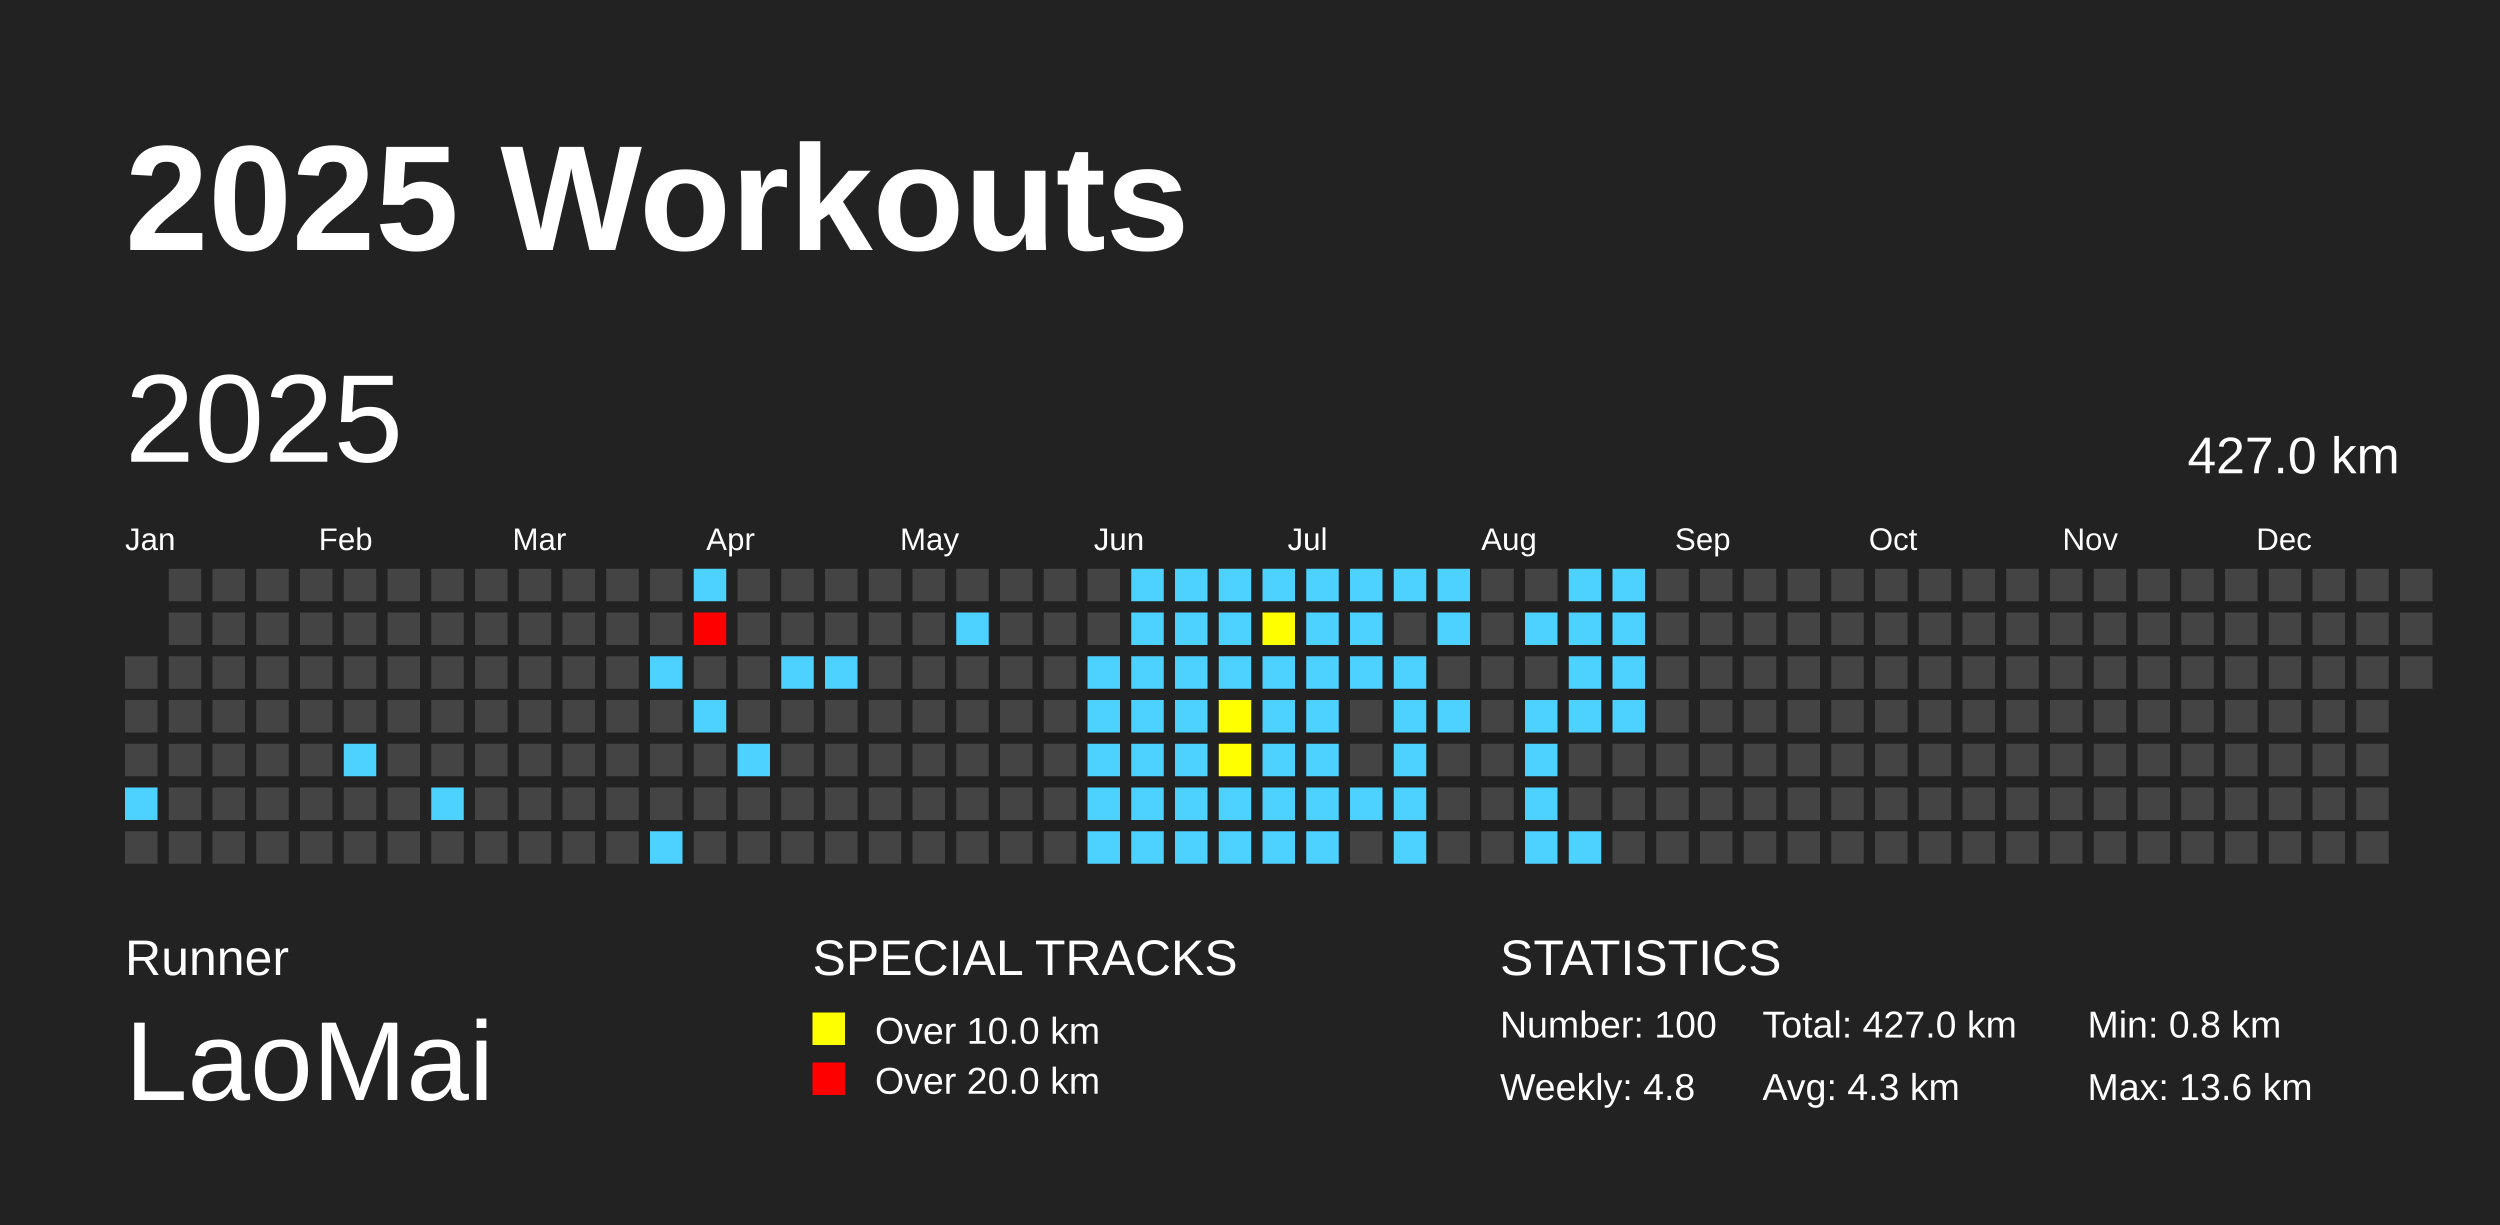
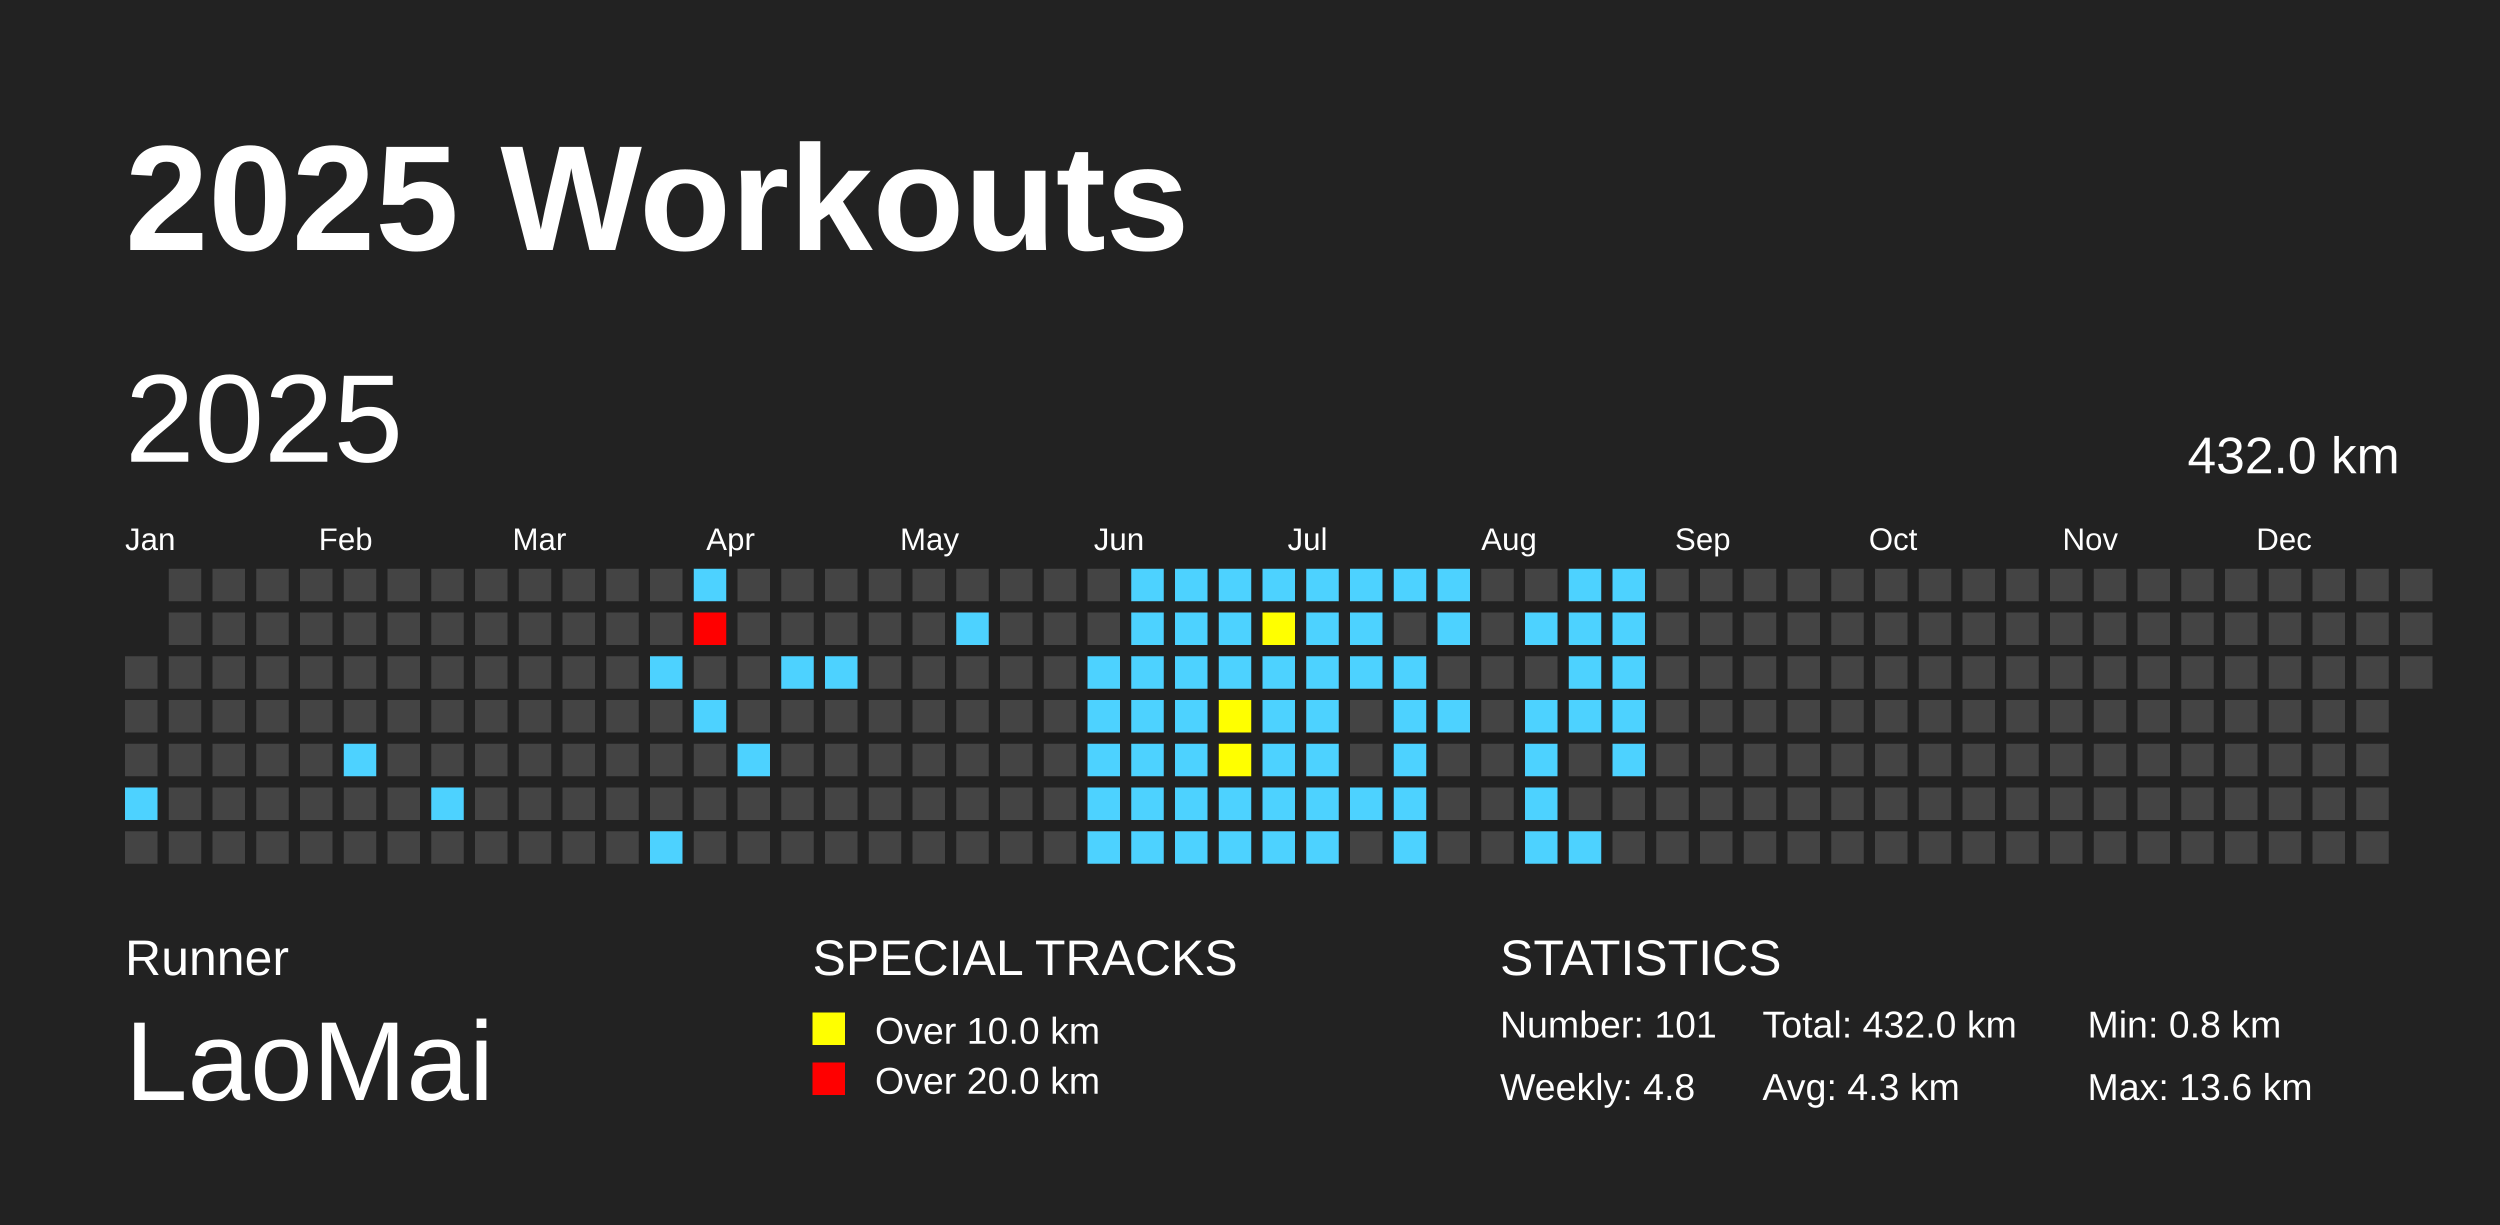
<svg xmlns="http://www.w3.org/2000/svg" baseProfile="full" height="98mm" version="1.1" viewBox="0,0,200,98" width="200mm">
  <defs />
  <rect fill="#222222" height="98" width="200" x="0" y="0" />
  <text fill="#FFFFFF" style="font-size:12px; font-family:Arial; font-weight:bold;" x="10" y="20">2025 Workouts</text>
  <text fill="#FFFFFF" style="font-size:4px; font-family:Arial" x="10" y="78">Runner</text>
  <text fill="#FFFFFF" style="font-size:9px; font-family:Arial" x="10" y="88">LaoMai</text>
  <text fill="#FFFFFF" style="font-size:4px; font-family:Arial" x="65" y="78">SPECIAL TRACKS</text>
  <rect fill="yellow" height="2.6" width="2.6" x="65" y="81" />
  <text fill="#FFFFFF" style="font-size:3px; font-family:Arial" x="70" y="83.5">Over 10.0 km</text>
  <rect fill="red" height="2.6" width="2.6" x="65" y="85" />
  <text fill="#FFFFFF" style="font-size:3px; font-family:Arial" x="70" y="87.5">Over 20.0 km</text>
  <text fill="#FFFFFF" style="font-size:4px; font-family:Arial" x="120" y="78">STATISTICS</text>
-   <text fill="#FFFFFF" style="font-size:3px; font-family:Arial" x="120" y="83">Number: 100</text>
+   <text fill="#FFFFFF" style="font-size:3px; font-family:Arial" x="120" y="83">Number: 101</text>
  <text fill="#FFFFFF" style="font-size:3px; font-family:Arial" x="120" y="88">Weekly: 4.8</text>
-   <text fill="#FFFFFF" style="font-size:3px; font-family:Arial" x="141" y="83">Total: 427.0 km</text>
+   <text fill="#FFFFFF" style="font-size:3px; font-family:Arial" x="141" y="83">Total: 432.0 km</text>
  <text fill="#FFFFFF" style="font-size:3px; font-family:Arial" x="141" y="88">Avg: 4.3 km</text>
  <text fill="#FFFFFF" style="font-size:3px; font-family:Arial" x="167" y="83">Min: 0.8 km</text>
  <text fill="#FFFFFF" style="font-size:3px; font-family:Arial" x="167" y="88">Max: 13.6 km</text>
  <text dominant-baseline="hanging" fill="#FFFFFF" style="font-size:10.0px; font-family:Arial;" x="10" y="30">2025</text>
-   <text dominant-baseline="hanging" fill="#FFFFFF" style="font-size:4.125px; font-family:Arial;" x="175" y="35">427.0 km</text>
+   <text dominant-baseline="hanging" fill="#FFFFFF" style="font-size:4.125px; font-family:Arial;" x="175" y="35">432.0 km</text>
  <text fill="#FFFFFF" style="font-size:2.5px; font-family:Arial" x="10.0" y="44">Jan</text>
  <text fill="#FFFFFF" style="font-size:2.5px; font-family:Arial" x="25.5" y="44">Feb</text>
  <text fill="#FFFFFF" style="font-size:2.5px; font-family:Arial" x="41.0" y="44">Mar</text>
  <text fill="#FFFFFF" style="font-size:2.5px; font-family:Arial" x="56.5" y="44">Apr</text>
  <text fill="#FFFFFF" style="font-size:2.5px; font-family:Arial" x="72.0" y="44">May</text>
  <text fill="#FFFFFF" style="font-size:2.5px; font-family:Arial" x="87.5" y="44">Jun</text>
  <text fill="#FFFFFF" style="font-size:2.5px; font-family:Arial" x="103.0" y="44">Jul</text>
  <text fill="#FFFFFF" style="font-size:2.5px; font-family:Arial" x="118.5" y="44">Aug</text>
  <text fill="#FFFFFF" style="font-size:2.5px; font-family:Arial" x="134.0" y="44">Sep</text>
  <text fill="#FFFFFF" style="font-size:2.5px; font-family:Arial" x="149.5" y="44">Oct</text>
  <text fill="#FFFFFF" style="font-size:2.5px; font-family:Arial" x="165.0" y="44">Nov</text>
  <text fill="#FFFFFF" style="font-size:2.5px; font-family:Arial" x="180.5" y="44">Dec</text>
  <rect fill="#444444" height="2.6" width="2.6" x="10.0" y="52.5" />
  <rect fill="#444444" height="2.6" width="2.6" x="10.0" y="56.0" />
  <rect fill="#444444" height="2.6" width="2.6" x="10.0" y="59.5" />
  <rect fill="#4DD2FF" height="2.6" width="2.6" x="10.0" y="63.0" />
  <rect fill="#444444" height="2.6" width="2.6" x="10.0" y="66.5" />
  <rect fill="#444444" height="2.6" width="2.6" x="13.5" y="45.5" />
  <rect fill="#444444" height="2.6" width="2.6" x="13.5" y="49.0" />
  <rect fill="#444444" height="2.6" width="2.6" x="13.5" y="52.5" />
  <rect fill="#444444" height="2.6" width="2.6" x="13.5" y="56.0" />
  <rect fill="#444444" height="2.6" width="2.6" x="13.5" y="59.5" />
  <rect fill="#444444" height="2.6" width="2.6" x="13.5" y="63.0" />
  <rect fill="#444444" height="2.6" width="2.6" x="13.5" y="66.5" />
  <rect fill="#444444" height="2.6" width="2.6" x="17.0" y="45.5" />
  <rect fill="#444444" height="2.6" width="2.6" x="17.0" y="49.0" />
  <rect fill="#444444" height="2.6" width="2.6" x="17.0" y="52.5" />
  <rect fill="#444444" height="2.6" width="2.6" x="17.0" y="56.0" />
  <rect fill="#444444" height="2.6" width="2.6" x="17.0" y="59.5" />
  <rect fill="#444444" height="2.6" width="2.6" x="17.0" y="63.0" />
  <rect fill="#444444" height="2.6" width="2.6" x="17.0" y="66.5" />
  <rect fill="#444444" height="2.6" width="2.6" x="20.5" y="45.5" />
  <rect fill="#444444" height="2.6" width="2.6" x="20.5" y="49.0" />
  <rect fill="#444444" height="2.6" width="2.6" x="20.5" y="52.5" />
  <rect fill="#444444" height="2.6" width="2.6" x="20.5" y="56.0" />
  <rect fill="#444444" height="2.6" width="2.6" x="20.5" y="59.5" />
  <rect fill="#444444" height="2.6" width="2.6" x="20.5" y="63.0" />
  <rect fill="#444444" height="2.6" width="2.6" x="20.5" y="66.5" />
  <rect fill="#444444" height="2.6" width="2.6" x="24.0" y="45.5" />
  <rect fill="#444444" height="2.6" width="2.6" x="24.0" y="49.0" />
  <rect fill="#444444" height="2.6" width="2.6" x="24.0" y="52.5" />
  <rect fill="#444444" height="2.6" width="2.6" x="24.0" y="56.0" />
  <rect fill="#444444" height="2.6" width="2.6" x="24.0" y="59.5" />
  <rect fill="#444444" height="2.6" width="2.6" x="24.0" y="63.0" />
  <rect fill="#444444" height="2.6" width="2.6" x="24.0" y="66.5" />
  <rect fill="#444444" height="2.6" width="2.6" x="27.5" y="45.5" />
  <rect fill="#444444" height="2.6" width="2.6" x="27.5" y="49.0" />
  <rect fill="#444444" height="2.6" width="2.6" x="27.5" y="52.5" />
  <rect fill="#444444" height="2.6" width="2.6" x="27.5" y="56.0" />
  <rect fill="#4DD2FF" height="2.6" width="2.6" x="27.5" y="59.5" />
  <rect fill="#444444" height="2.6" width="2.6" x="27.5" y="63.0" />
  <rect fill="#444444" height="2.6" width="2.6" x="27.5" y="66.5" />
  <rect fill="#444444" height="2.6" width="2.6" x="31.0" y="45.5" />
  <rect fill="#444444" height="2.6" width="2.6" x="31.0" y="49.0" />
  <rect fill="#444444" height="2.6" width="2.6" x="31.0" y="52.5" />
  <rect fill="#444444" height="2.6" width="2.6" x="31.0" y="56.0" />
  <rect fill="#444444" height="2.6" width="2.6" x="31.0" y="59.5" />
  <rect fill="#444444" height="2.6" width="2.6" x="31.0" y="63.0" />
  <rect fill="#444444" height="2.6" width="2.6" x="31.0" y="66.5" />
  <rect fill="#444444" height="2.6" width="2.6" x="34.5" y="45.5" />
  <rect fill="#444444" height="2.6" width="2.6" x="34.5" y="49.0" />
  <rect fill="#444444" height="2.6" width="2.6" x="34.5" y="52.5" />
  <rect fill="#444444" height="2.6" width="2.6" x="34.5" y="56.0" />
  <rect fill="#444444" height="2.6" width="2.6" x="34.5" y="59.5" />
  <rect fill="#4DD2FF" height="2.6" width="2.6" x="34.5" y="63.0" />
  <rect fill="#444444" height="2.6" width="2.6" x="34.5" y="66.5" />
  <rect fill="#444444" height="2.6" width="2.6" x="38.0" y="45.5" />
  <rect fill="#444444" height="2.6" width="2.6" x="38.0" y="49.0" />
  <rect fill="#444444" height="2.6" width="2.6" x="38.0" y="52.5" />
  <rect fill="#444444" height="2.6" width="2.6" x="38.0" y="56.0" />
  <rect fill="#444444" height="2.6" width="2.6" x="38.0" y="59.5" />
  <rect fill="#444444" height="2.6" width="2.6" x="38.0" y="63.0" />
  <rect fill="#444444" height="2.6" width="2.6" x="38.0" y="66.5" />
  <rect fill="#444444" height="2.6" width="2.6" x="41.5" y="45.5" />
  <rect fill="#444444" height="2.6" width="2.6" x="41.5" y="49.0" />
  <rect fill="#444444" height="2.6" width="2.6" x="41.5" y="52.5" />
  <rect fill="#444444" height="2.6" width="2.6" x="41.5" y="56.0" />
  <rect fill="#444444" height="2.6" width="2.6" x="41.5" y="59.5" />
  <rect fill="#444444" height="2.6" width="2.6" x="41.5" y="63.0" />
  <rect fill="#444444" height="2.6" width="2.6" x="41.5" y="66.5" />
  <rect fill="#444444" height="2.6" width="2.6" x="45.0" y="45.5" />
  <rect fill="#444444" height="2.6" width="2.6" x="45.0" y="49.0" />
  <rect fill="#444444" height="2.6" width="2.6" x="45.0" y="52.5" />
  <rect fill="#444444" height="2.6" width="2.6" x="45.0" y="56.0" />
  <rect fill="#444444" height="2.6" width="2.6" x="45.0" y="59.5" />
  <rect fill="#444444" height="2.6" width="2.6" x="45.0" y="63.0" />
  <rect fill="#444444" height="2.6" width="2.6" x="45.0" y="66.5" />
  <rect fill="#444444" height="2.6" width="2.6" x="48.5" y="45.5" />
  <rect fill="#444444" height="2.6" width="2.6" x="48.5" y="49.0" />
  <rect fill="#444444" height="2.6" width="2.6" x="48.5" y="52.5" />
  <rect fill="#444444" height="2.6" width="2.6" x="48.5" y="56.0" />
  <rect fill="#444444" height="2.6" width="2.6" x="48.5" y="59.5" />
  <rect fill="#444444" height="2.6" width="2.6" x="48.5" y="63.0" />
  <rect fill="#444444" height="2.6" width="2.6" x="48.5" y="66.5" />
  <rect fill="#444444" height="2.6" width="2.6" x="52.0" y="45.5" />
  <rect fill="#444444" height="2.6" width="2.6" x="52.0" y="49.0" />
  <rect fill="#4DD2FF" height="2.6" width="2.6" x="52.0" y="52.5" />
  <rect fill="#444444" height="2.6" width="2.6" x="52.0" y="56.0" />
  <rect fill="#444444" height="2.6" width="2.6" x="52.0" y="59.5" />
  <rect fill="#444444" height="2.6" width="2.6" x="52.0" y="63.0" />
  <rect fill="#4DD2FF" height="2.6" width="2.6" x="52.0" y="66.5" />
  <rect fill="#4DD2FF" height="2.6" width="2.6" x="55.5" y="45.5" />
  <rect fill="red" height="2.6" width="2.6" x="55.5" y="49.0" />
  <rect fill="#444444" height="2.6" width="2.6" x="55.5" y="52.5" />
  <rect fill="#4DD2FF" height="2.6" width="2.6" x="55.5" y="56.0" />
  <rect fill="#444444" height="2.6" width="2.6" x="55.5" y="59.5" />
  <rect fill="#444444" height="2.6" width="2.6" x="55.5" y="63.0" />
  <rect fill="#444444" height="2.6" width="2.6" x="55.5" y="66.5" />
  <rect fill="#444444" height="2.6" width="2.6" x="59.0" y="45.5" />
  <rect fill="#444444" height="2.6" width="2.6" x="59.0" y="49.0" />
  <rect fill="#444444" height="2.6" width="2.6" x="59.0" y="52.5" />
  <rect fill="#444444" height="2.6" width="2.6" x="59.0" y="56.0" />
  <rect fill="#4DD2FF" height="2.6" width="2.6" x="59.0" y="59.5" />
  <rect fill="#444444" height="2.6" width="2.6" x="59.0" y="63.0" />
  <rect fill="#444444" height="2.6" width="2.6" x="59.0" y="66.5" />
  <rect fill="#444444" height="2.6" width="2.6" x="62.5" y="45.5" />
  <rect fill="#444444" height="2.6" width="2.6" x="62.5" y="49.0" />
  <rect fill="#4DD2FF" height="2.6" width="2.6" x="62.5" y="52.5" />
  <rect fill="#444444" height="2.6" width="2.6" x="62.5" y="56.0" />
  <rect fill="#444444" height="2.6" width="2.6" x="62.5" y="59.5" />
  <rect fill="#444444" height="2.6" width="2.6" x="62.5" y="63.0" />
  <rect fill="#444444" height="2.6" width="2.6" x="62.5" y="66.5" />
  <rect fill="#444444" height="2.6" width="2.6" x="66.0" y="45.5" />
  <rect fill="#444444" height="2.6" width="2.6" x="66.0" y="49.0" />
  <rect fill="#4DD2FF" height="2.6" width="2.6" x="66.0" y="52.5" />
  <rect fill="#444444" height="2.6" width="2.6" x="66.0" y="56.0" />
  <rect fill="#444444" height="2.6" width="2.6" x="66.0" y="59.5" />
  <rect fill="#444444" height="2.6" width="2.6" x="66.0" y="63.0" />
  <rect fill="#444444" height="2.6" width="2.6" x="66.0" y="66.5" />
  <rect fill="#444444" height="2.6" width="2.6" x="69.5" y="45.5" />
  <rect fill="#444444" height="2.6" width="2.6" x="69.5" y="49.0" />
  <rect fill="#444444" height="2.6" width="2.6" x="69.5" y="52.5" />
  <rect fill="#444444" height="2.6" width="2.6" x="69.5" y="56.0" />
  <rect fill="#444444" height="2.6" width="2.6" x="69.5" y="59.5" />
  <rect fill="#444444" height="2.6" width="2.6" x="69.5" y="63.0" />
  <rect fill="#444444" height="2.6" width="2.6" x="69.5" y="66.5" />
  <rect fill="#444444" height="2.6" width="2.6" x="73.0" y="45.5" />
  <rect fill="#444444" height="2.6" width="2.6" x="73.0" y="49.0" />
  <rect fill="#444444" height="2.6" width="2.6" x="73.0" y="52.5" />
  <rect fill="#444444" height="2.6" width="2.6" x="73.0" y="56.0" />
  <rect fill="#444444" height="2.6" width="2.6" x="73.0" y="59.5" />
  <rect fill="#444444" height="2.6" width="2.6" x="73.0" y="63.0" />
  <rect fill="#444444" height="2.6" width="2.6" x="73.0" y="66.5" />
  <rect fill="#444444" height="2.6" width="2.6" x="76.5" y="45.5" />
  <rect fill="#4DD2FF" height="2.6" width="2.6" x="76.5" y="49.0" />
  <rect fill="#444444" height="2.6" width="2.6" x="76.5" y="52.5" />
  <rect fill="#444444" height="2.6" width="2.6" x="76.5" y="56.0" />
  <rect fill="#444444" height="2.6" width="2.6" x="76.5" y="59.5" />
  <rect fill="#444444" height="2.6" width="2.6" x="76.5" y="63.0" />
  <rect fill="#444444" height="2.6" width="2.6" x="76.5" y="66.5" />
  <rect fill="#444444" height="2.6" width="2.6" x="80.0" y="45.5" />
  <rect fill="#444444" height="2.6" width="2.6" x="80.0" y="49.0" />
  <rect fill="#444444" height="2.6" width="2.6" x="80.0" y="52.5" />
  <rect fill="#444444" height="2.6" width="2.6" x="80.0" y="56.0" />
  <rect fill="#444444" height="2.6" width="2.6" x="80.0" y="59.5" />
  <rect fill="#444444" height="2.6" width="2.6" x="80.0" y="63.0" />
  <rect fill="#444444" height="2.6" width="2.6" x="80.0" y="66.5" />
  <rect fill="#444444" height="2.6" width="2.6" x="83.5" y="45.5" />
  <rect fill="#444444" height="2.6" width="2.6" x="83.5" y="49.0" />
  <rect fill="#444444" height="2.6" width="2.6" x="83.5" y="52.5" />
  <rect fill="#444444" height="2.6" width="2.6" x="83.5" y="56.0" />
  <rect fill="#444444" height="2.6" width="2.6" x="83.5" y="59.5" />
  <rect fill="#444444" height="2.6" width="2.6" x="83.5" y="63.0" />
  <rect fill="#444444" height="2.6" width="2.6" x="83.5" y="66.5" />
  <rect fill="#444444" height="2.6" width="2.6" x="87.0" y="45.5" />
  <rect fill="#444444" height="2.6" width="2.6" x="87.0" y="49.0" />
  <rect fill="#4DD2FF" height="2.6" width="2.6" x="87.0" y="52.5" />
  <rect fill="#4DD2FF" height="2.6" width="2.6" x="87.0" y="56.0" />
  <rect fill="#4DD2FF" height="2.6" width="2.6" x="87.0" y="59.5" />
  <rect fill="#4DD2FF" height="2.6" width="2.6" x="87.0" y="63.0" />
  <rect fill="#4DD2FF" height="2.6" width="2.6" x="87.0" y="66.5" />
  <rect fill="#4DD2FF" height="2.6" width="2.6" x="90.5" y="45.5" />
  <rect fill="#4DD2FF" height="2.6" width="2.6" x="90.5" y="49.0" />
  <rect fill="#4DD2FF" height="2.6" width="2.6" x="90.5" y="52.5" />
  <rect fill="#4DD2FF" height="2.6" width="2.6" x="90.5" y="56.0" />
  <rect fill="#4DD2FF" height="2.6" width="2.6" x="90.5" y="59.5" />
  <rect fill="#4DD2FF" height="2.6" width="2.6" x="90.5" y="63.0" />
  <rect fill="#4DD2FF" height="2.6" width="2.6" x="90.5" y="66.5" />
  <rect fill="#4DD2FF" height="2.6" width="2.6" x="94.0" y="45.5" />
  <rect fill="#4DD2FF" height="2.6" width="2.6" x="94.0" y="49.0" />
  <rect fill="#4DD2FF" height="2.6" width="2.6" x="94.0" y="52.5" />
  <rect fill="#4DD2FF" height="2.6" width="2.6" x="94.0" y="56.0" />
  <rect fill="#4DD2FF" height="2.6" width="2.6" x="94.0" y="59.5" />
  <rect fill="#4DD2FF" height="2.6" width="2.6" x="94.0" y="63.0" />
  <rect fill="#4DD2FF" height="2.6" width="2.6" x="94.0" y="66.5" />
  <rect fill="#4DD2FF" height="2.6" width="2.6" x="97.5" y="45.5" />
  <rect fill="#4DD2FF" height="2.6" width="2.6" x="97.5" y="49.0" />
  <rect fill="#4DD2FF" height="2.6" width="2.6" x="97.5" y="52.5" />
  <rect fill="yellow" height="2.6" width="2.6" x="97.5" y="56.0" />
  <rect fill="yellow" height="2.6" width="2.6" x="97.5" y="59.5" />
  <rect fill="#4DD2FF" height="2.6" width="2.6" x="97.5" y="63.0" />
  <rect fill="#4DD2FF" height="2.6" width="2.6" x="97.5" y="66.5" />
  <rect fill="#4DD2FF" height="2.6" width="2.6" x="101.0" y="45.5" />
  <rect fill="yellow" height="2.6" width="2.6" x="101.0" y="49.0" />
  <rect fill="#4DD2FF" height="2.6" width="2.6" x="101.0" y="52.5" />
  <rect fill="#4DD2FF" height="2.6" width="2.6" x="101.0" y="56.0" />
  <rect fill="#4DD2FF" height="2.6" width="2.6" x="101.0" y="59.5" />
  <rect fill="#4DD2FF" height="2.6" width="2.6" x="101.0" y="63.0" />
  <rect fill="#4DD2FF" height="2.6" width="2.6" x="101.0" y="66.5" />
  <rect fill="#4DD2FF" height="2.6" width="2.6" x="104.5" y="45.5" />
  <rect fill="#4DD2FF" height="2.6" width="2.6" x="104.5" y="49.0" />
  <rect fill="#4DD2FF" height="2.6" width="2.6" x="104.5" y="52.5" />
  <rect fill="#4DD2FF" height="2.6" width="2.6" x="104.5" y="56.0" />
  <rect fill="#4DD2FF" height="2.6" width="2.6" x="104.5" y="59.5" />
  <rect fill="#4DD2FF" height="2.6" width="2.6" x="104.5" y="63.0" />
  <rect fill="#4DD2FF" height="2.6" width="2.6" x="104.5" y="66.5" />
  <rect fill="#4DD2FF" height="2.6" width="2.6" x="108.0" y="45.5" />
  <rect fill="#4DD2FF" height="2.6" width="2.6" x="108.0" y="49.0" />
  <rect fill="#4DD2FF" height="2.6" width="2.6" x="108.0" y="52.5" />
  <rect fill="#444444" height="2.6" width="2.6" x="108.0" y="56.0" />
  <rect fill="#444444" height="2.6" width="2.6" x="108.0" y="59.5" />
  <rect fill="#4DD2FF" height="2.6" width="2.6" x="108.0" y="63.0" />
  <rect fill="#444444" height="2.6" width="2.6" x="108.0" y="66.5" />
  <rect fill="#4DD2FF" height="2.6" width="2.6" x="111.5" y="45.5" />
  <rect fill="#444444" height="2.6" width="2.6" x="111.5" y="49.0" />
  <rect fill="#4DD2FF" height="2.6" width="2.6" x="111.5" y="52.5" />
  <rect fill="#4DD2FF" height="2.6" width="2.6" x="111.5" y="56.0" />
  <rect fill="#4DD2FF" height="2.6" width="2.6" x="111.5" y="59.5" />
  <rect fill="#4DD2FF" height="2.6" width="2.6" x="111.5" y="63.0" />
  <rect fill="#4DD2FF" height="2.6" width="2.6" x="111.5" y="66.5" />
  <rect fill="#4DD2FF" height="2.6" width="2.6" x="115.0" y="45.5" />
  <rect fill="#4DD2FF" height="2.6" width="2.6" x="115.0" y="49.0" />
  <rect fill="#444444" height="2.6" width="2.6" x="115.0" y="52.5" />
  <rect fill="#4DD2FF" height="2.6" width="2.6" x="115.0" y="56.0" />
  <rect fill="#444444" height="2.6" width="2.6" x="115.0" y="59.5" />
  <rect fill="#444444" height="2.6" width="2.6" x="115.0" y="63.0" />
  <rect fill="#444444" height="2.6" width="2.6" x="115.0" y="66.5" />
  <rect fill="#444444" height="2.6" width="2.6" x="118.5" y="45.5" />
  <rect fill="#444444" height="2.6" width="2.6" x="118.5" y="49.0" />
  <rect fill="#444444" height="2.6" width="2.6" x="118.5" y="52.5" />
  <rect fill="#444444" height="2.6" width="2.6" x="118.5" y="56.0" />
  <rect fill="#444444" height="2.6" width="2.6" x="118.5" y="59.5" />
  <rect fill="#444444" height="2.6" width="2.6" x="118.5" y="63.0" />
  <rect fill="#444444" height="2.6" width="2.6" x="118.5" y="66.5" />
  <rect fill="#444444" height="2.6" width="2.6" x="122.0" y="45.5" />
  <rect fill="#4DD2FF" height="2.6" width="2.6" x="122.0" y="49.0" />
  <rect fill="#444444" height="2.6" width="2.6" x="122.0" y="52.5" />
  <rect fill="#4DD2FF" height="2.6" width="2.6" x="122.0" y="56.0" />
  <rect fill="#4DD2FF" height="2.6" width="2.6" x="122.0" y="59.5" />
  <rect fill="#4DD2FF" height="2.6" width="2.6" x="122.0" y="63.0" />
  <rect fill="#4DD2FF" height="2.6" width="2.6" x="122.0" y="66.5" />
  <rect fill="#4DD2FF" height="2.6" width="2.6" x="125.5" y="45.5" />
  <rect fill="#4DD2FF" height="2.6" width="2.6" x="125.5" y="49.0" />
  <rect fill="#4DD2FF" height="2.6" width="2.6" x="125.5" y="52.5" />
  <rect fill="#4DD2FF" height="2.6" width="2.6" x="125.5" y="56.0" />
  <rect fill="#444444" height="2.6" width="2.6" x="125.5" y="59.5" />
  <rect fill="#444444" height="2.6" width="2.6" x="125.5" y="63.0" />
  <rect fill="#4DD2FF" height="2.6" width="2.6" x="125.5" y="66.5" />
  <rect fill="#4DD2FF" height="2.6" width="2.6" x="129.0" y="45.5" />
  <rect fill="#4DD2FF" height="2.6" width="2.6" x="129.0" y="49.0" />
  <rect fill="#4DD2FF" height="2.6" width="2.6" x="129.0" y="52.5" />
  <rect fill="#4DD2FF" height="2.6" width="2.6" x="129.0" y="56.0" />
-   <rect fill="#444444" height="2.6" width="2.6" x="129.0" y="59.5" />
+   <rect fill="#4DD2FF" height="2.6" width="2.6" x="129.0" y="59.5" />
  <rect fill="#444444" height="2.6" width="2.6" x="129.0" y="63.0" />
  <rect fill="#444444" height="2.6" width="2.6" x="129.0" y="66.5" />
  <rect fill="#444444" height="2.6" width="2.6" x="132.5" y="45.5" />
  <rect fill="#444444" height="2.6" width="2.6" x="132.5" y="49.0" />
  <rect fill="#444444" height="2.6" width="2.6" x="132.5" y="52.5" />
  <rect fill="#444444" height="2.6" width="2.6" x="132.5" y="56.0" />
  <rect fill="#444444" height="2.6" width="2.6" x="132.5" y="59.5" />
  <rect fill="#444444" height="2.6" width="2.6" x="132.5" y="63.0" />
  <rect fill="#444444" height="2.6" width="2.6" x="132.5" y="66.5" />
  <rect fill="#444444" height="2.6" width="2.6" x="136.0" y="45.5" />
  <rect fill="#444444" height="2.6" width="2.6" x="136.0" y="49.0" />
  <rect fill="#444444" height="2.6" width="2.6" x="136.0" y="52.5" />
  <rect fill="#444444" height="2.6" width="2.6" x="136.0" y="56.0" />
  <rect fill="#444444" height="2.6" width="2.6" x="136.0" y="59.5" />
  <rect fill="#444444" height="2.6" width="2.6" x="136.0" y="63.0" />
  <rect fill="#444444" height="2.6" width="2.6" x="136.0" y="66.5" />
  <rect fill="#444444" height="2.6" width="2.6" x="139.5" y="45.5" />
  <rect fill="#444444" height="2.6" width="2.6" x="139.5" y="49.0" />
  <rect fill="#444444" height="2.6" width="2.6" x="139.5" y="52.5" />
  <rect fill="#444444" height="2.6" width="2.6" x="139.5" y="56.0" />
  <rect fill="#444444" height="2.6" width="2.6" x="139.5" y="59.5" />
  <rect fill="#444444" height="2.6" width="2.6" x="139.5" y="63.0" />
  <rect fill="#444444" height="2.6" width="2.6" x="139.5" y="66.5" />
  <rect fill="#444444" height="2.6" width="2.6" x="143.0" y="45.5" />
  <rect fill="#444444" height="2.6" width="2.6" x="143.0" y="49.0" />
  <rect fill="#444444" height="2.6" width="2.6" x="143.0" y="52.5" />
  <rect fill="#444444" height="2.6" width="2.6" x="143.0" y="56.0" />
  <rect fill="#444444" height="2.6" width="2.6" x="143.0" y="59.5" />
  <rect fill="#444444" height="2.6" width="2.6" x="143.0" y="63.0" />
  <rect fill="#444444" height="2.6" width="2.6" x="143.0" y="66.5" />
  <rect fill="#444444" height="2.6" width="2.6" x="146.5" y="45.5" />
  <rect fill="#444444" height="2.6" width="2.6" x="146.5" y="49.0" />
  <rect fill="#444444" height="2.6" width="2.6" x="146.5" y="52.5" />
  <rect fill="#444444" height="2.6" width="2.6" x="146.5" y="56.0" />
  <rect fill="#444444" height="2.6" width="2.6" x="146.5" y="59.5" />
  <rect fill="#444444" height="2.6" width="2.6" x="146.5" y="63.0" />
  <rect fill="#444444" height="2.6" width="2.6" x="146.5" y="66.5" />
  <rect fill="#444444" height="2.6" width="2.6" x="150.0" y="45.5" />
  <rect fill="#444444" height="2.6" width="2.6" x="150.0" y="49.0" />
  <rect fill="#444444" height="2.6" width="2.6" x="150.0" y="52.5" />
  <rect fill="#444444" height="2.6" width="2.6" x="150.0" y="56.0" />
  <rect fill="#444444" height="2.6" width="2.6" x="150.0" y="59.5" />
  <rect fill="#444444" height="2.6" width="2.6" x="150.0" y="63.0" />
  <rect fill="#444444" height="2.6" width="2.6" x="150.0" y="66.5" />
  <rect fill="#444444" height="2.6" width="2.6" x="153.5" y="45.5" />
  <rect fill="#444444" height="2.6" width="2.6" x="153.5" y="49.0" />
  <rect fill="#444444" height="2.6" width="2.6" x="153.5" y="52.5" />
  <rect fill="#444444" height="2.6" width="2.6" x="153.5" y="56.0" />
  <rect fill="#444444" height="2.6" width="2.6" x="153.5" y="59.5" />
  <rect fill="#444444" height="2.6" width="2.6" x="153.5" y="63.0" />
  <rect fill="#444444" height="2.6" width="2.6" x="153.5" y="66.5" />
  <rect fill="#444444" height="2.6" width="2.6" x="157.0" y="45.5" />
  <rect fill="#444444" height="2.6" width="2.6" x="157.0" y="49.0" />
  <rect fill="#444444" height="2.6" width="2.6" x="157.0" y="52.5" />
  <rect fill="#444444" height="2.6" width="2.6" x="157.0" y="56.0" />
  <rect fill="#444444" height="2.6" width="2.6" x="157.0" y="59.5" />
  <rect fill="#444444" height="2.6" width="2.6" x="157.0" y="63.0" />
  <rect fill="#444444" height="2.6" width="2.6" x="157.0" y="66.5" />
  <rect fill="#444444" height="2.6" width="2.6" x="160.5" y="45.5" />
  <rect fill="#444444" height="2.6" width="2.6" x="160.5" y="49.0" />
  <rect fill="#444444" height="2.6" width="2.6" x="160.5" y="52.5" />
  <rect fill="#444444" height="2.6" width="2.6" x="160.5" y="56.0" />
  <rect fill="#444444" height="2.6" width="2.6" x="160.5" y="59.5" />
  <rect fill="#444444" height="2.6" width="2.6" x="160.5" y="63.0" />
  <rect fill="#444444" height="2.6" width="2.6" x="160.5" y="66.5" />
  <rect fill="#444444" height="2.6" width="2.6" x="164.0" y="45.5" />
  <rect fill="#444444" height="2.6" width="2.6" x="164.0" y="49.0" />
  <rect fill="#444444" height="2.6" width="2.6" x="164.0" y="52.5" />
  <rect fill="#444444" height="2.6" width="2.6" x="164.0" y="56.0" />
  <rect fill="#444444" height="2.6" width="2.6" x="164.0" y="59.5" />
  <rect fill="#444444" height="2.6" width="2.6" x="164.0" y="63.0" />
  <rect fill="#444444" height="2.6" width="2.6" x="164.0" y="66.5" />
  <rect fill="#444444" height="2.6" width="2.6" x="167.5" y="45.5" />
  <rect fill="#444444" height="2.6" width="2.6" x="167.5" y="49.0" />
  <rect fill="#444444" height="2.6" width="2.6" x="167.5" y="52.5" />
  <rect fill="#444444" height="2.6" width="2.6" x="167.5" y="56.0" />
  <rect fill="#444444" height="2.6" width="2.6" x="167.5" y="59.5" />
  <rect fill="#444444" height="2.6" width="2.6" x="167.5" y="63.0" />
  <rect fill="#444444" height="2.6" width="2.6" x="167.5" y="66.5" />
  <rect fill="#444444" height="2.6" width="2.6" x="171.0" y="45.5" />
  <rect fill="#444444" height="2.6" width="2.6" x="171.0" y="49.0" />
  <rect fill="#444444" height="2.6" width="2.6" x="171.0" y="52.5" />
  <rect fill="#444444" height="2.6" width="2.6" x="171.0" y="56.0" />
  <rect fill="#444444" height="2.6" width="2.6" x="171.0" y="59.5" />
  <rect fill="#444444" height="2.6" width="2.6" x="171.0" y="63.0" />
  <rect fill="#444444" height="2.6" width="2.6" x="171.0" y="66.5" />
  <rect fill="#444444" height="2.6" width="2.6" x="174.5" y="45.5" />
  <rect fill="#444444" height="2.6" width="2.6" x="174.5" y="49.0" />
  <rect fill="#444444" height="2.6" width="2.6" x="174.5" y="52.5" />
  <rect fill="#444444" height="2.6" width="2.6" x="174.5" y="56.0" />
  <rect fill="#444444" height="2.6" width="2.6" x="174.5" y="59.5" />
  <rect fill="#444444" height="2.6" width="2.6" x="174.5" y="63.0" />
  <rect fill="#444444" height="2.6" width="2.6" x="174.5" y="66.5" />
  <rect fill="#444444" height="2.6" width="2.6" x="178.0" y="45.5" />
  <rect fill="#444444" height="2.6" width="2.6" x="178.0" y="49.0" />
  <rect fill="#444444" height="2.6" width="2.6" x="178.0" y="52.5" />
  <rect fill="#444444" height="2.6" width="2.6" x="178.0" y="56.0" />
  <rect fill="#444444" height="2.6" width="2.6" x="178.0" y="59.5" />
  <rect fill="#444444" height="2.6" width="2.6" x="178.0" y="63.0" />
  <rect fill="#444444" height="2.6" width="2.6" x="178.0" y="66.5" />
  <rect fill="#444444" height="2.6" width="2.6" x="181.5" y="45.5" />
  <rect fill="#444444" height="2.6" width="2.6" x="181.5" y="49.0" />
  <rect fill="#444444" height="2.6" width="2.6" x="181.5" y="52.5" />
  <rect fill="#444444" height="2.6" width="2.6" x="181.5" y="56.0" />
  <rect fill="#444444" height="2.6" width="2.6" x="181.5" y="59.5" />
  <rect fill="#444444" height="2.6" width="2.6" x="181.5" y="63.0" />
  <rect fill="#444444" height="2.6" width="2.6" x="181.5" y="66.5" />
  <rect fill="#444444" height="2.6" width="2.6" x="185.0" y="45.5" />
  <rect fill="#444444" height="2.6" width="2.6" x="185.0" y="49.0" />
  <rect fill="#444444" height="2.6" width="2.6" x="185.0" y="52.5" />
  <rect fill="#444444" height="2.6" width="2.6" x="185.0" y="56.0" />
  <rect fill="#444444" height="2.6" width="2.6" x="185.0" y="59.5" />
  <rect fill="#444444" height="2.6" width="2.6" x="185.0" y="63.0" />
  <rect fill="#444444" height="2.6" width="2.6" x="185.0" y="66.5" />
  <rect fill="#444444" height="2.6" width="2.6" x="188.5" y="45.5" />
  <rect fill="#444444" height="2.6" width="2.6" x="188.5" y="49.0" />
  <rect fill="#444444" height="2.6" width="2.6" x="188.5" y="52.5" />
  <rect fill="#444444" height="2.6" width="2.6" x="188.5" y="56.0" />
  <rect fill="#444444" height="2.6" width="2.6" x="188.5" y="59.5" />
  <rect fill="#444444" height="2.6" width="2.6" x="188.5" y="63.0" />
  <rect fill="#444444" height="2.6" width="2.6" x="188.5" y="66.5" />
  <rect fill="#444444" height="2.6" width="2.6" x="192.0" y="45.5" />
  <rect fill="#444444" height="2.6" width="2.6" x="192.0" y="49.0" />
  <rect fill="#444444" height="2.6" width="2.6" x="192.0" y="52.5" />
</svg>
